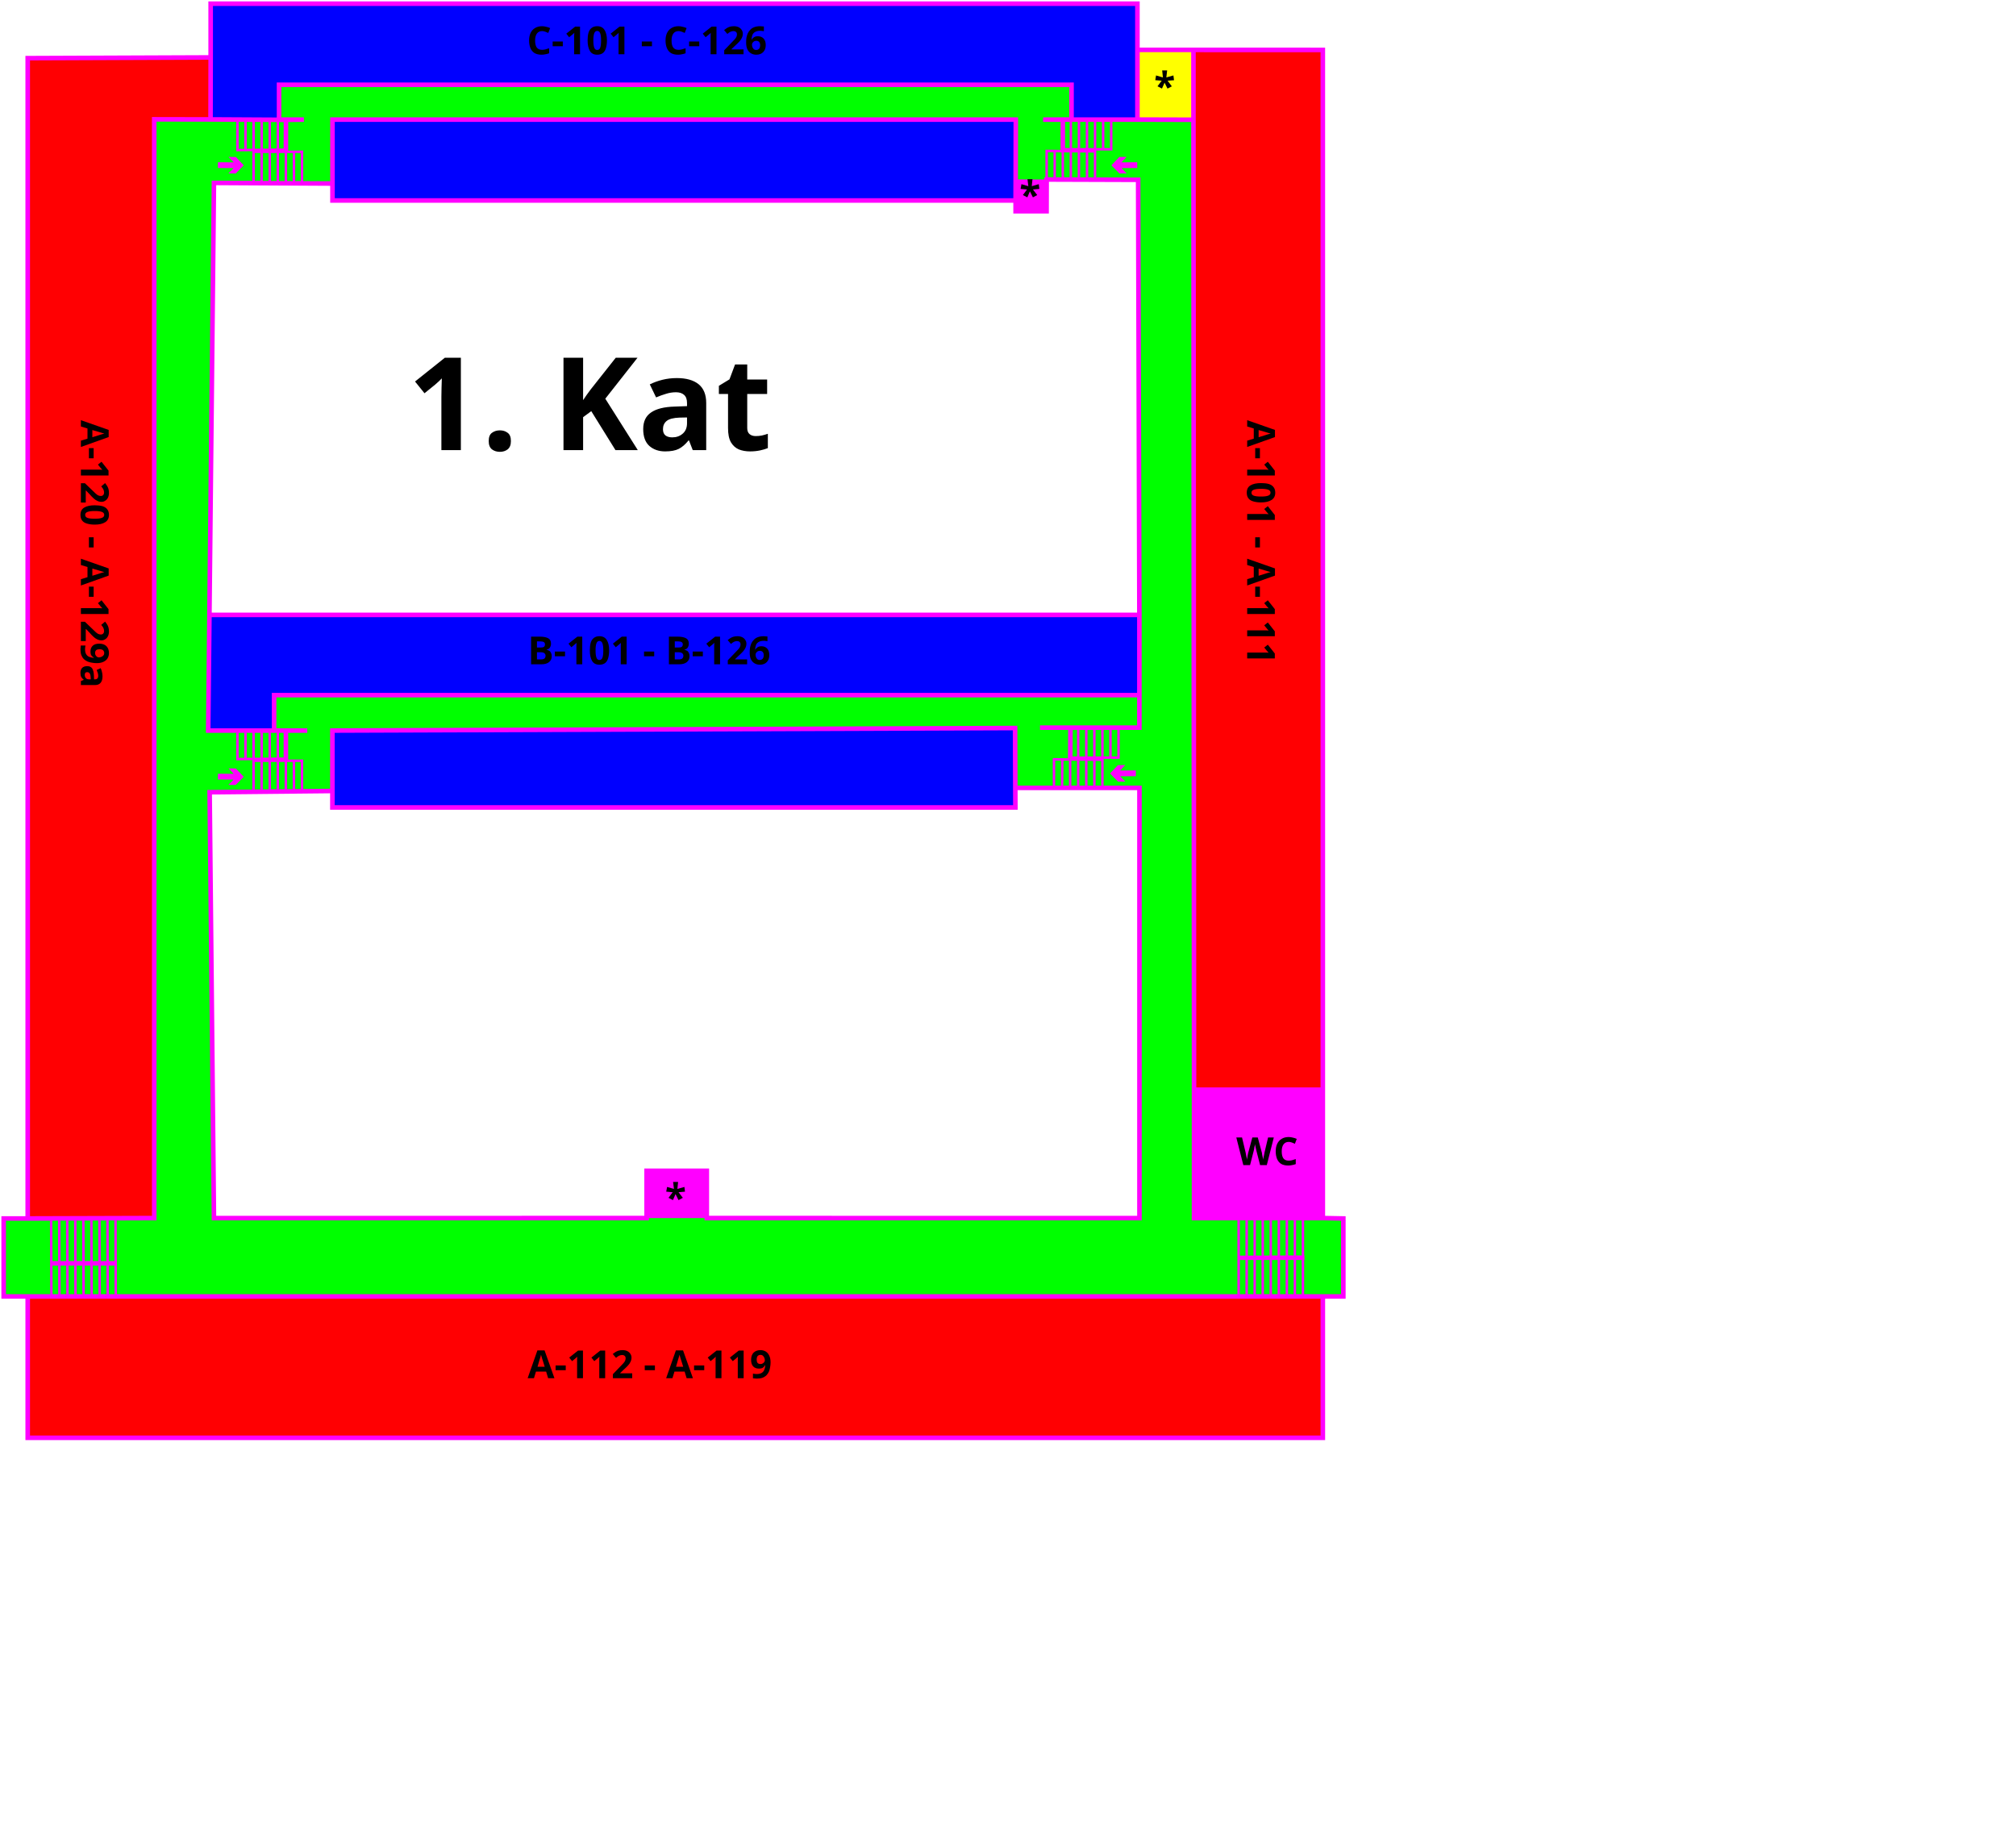
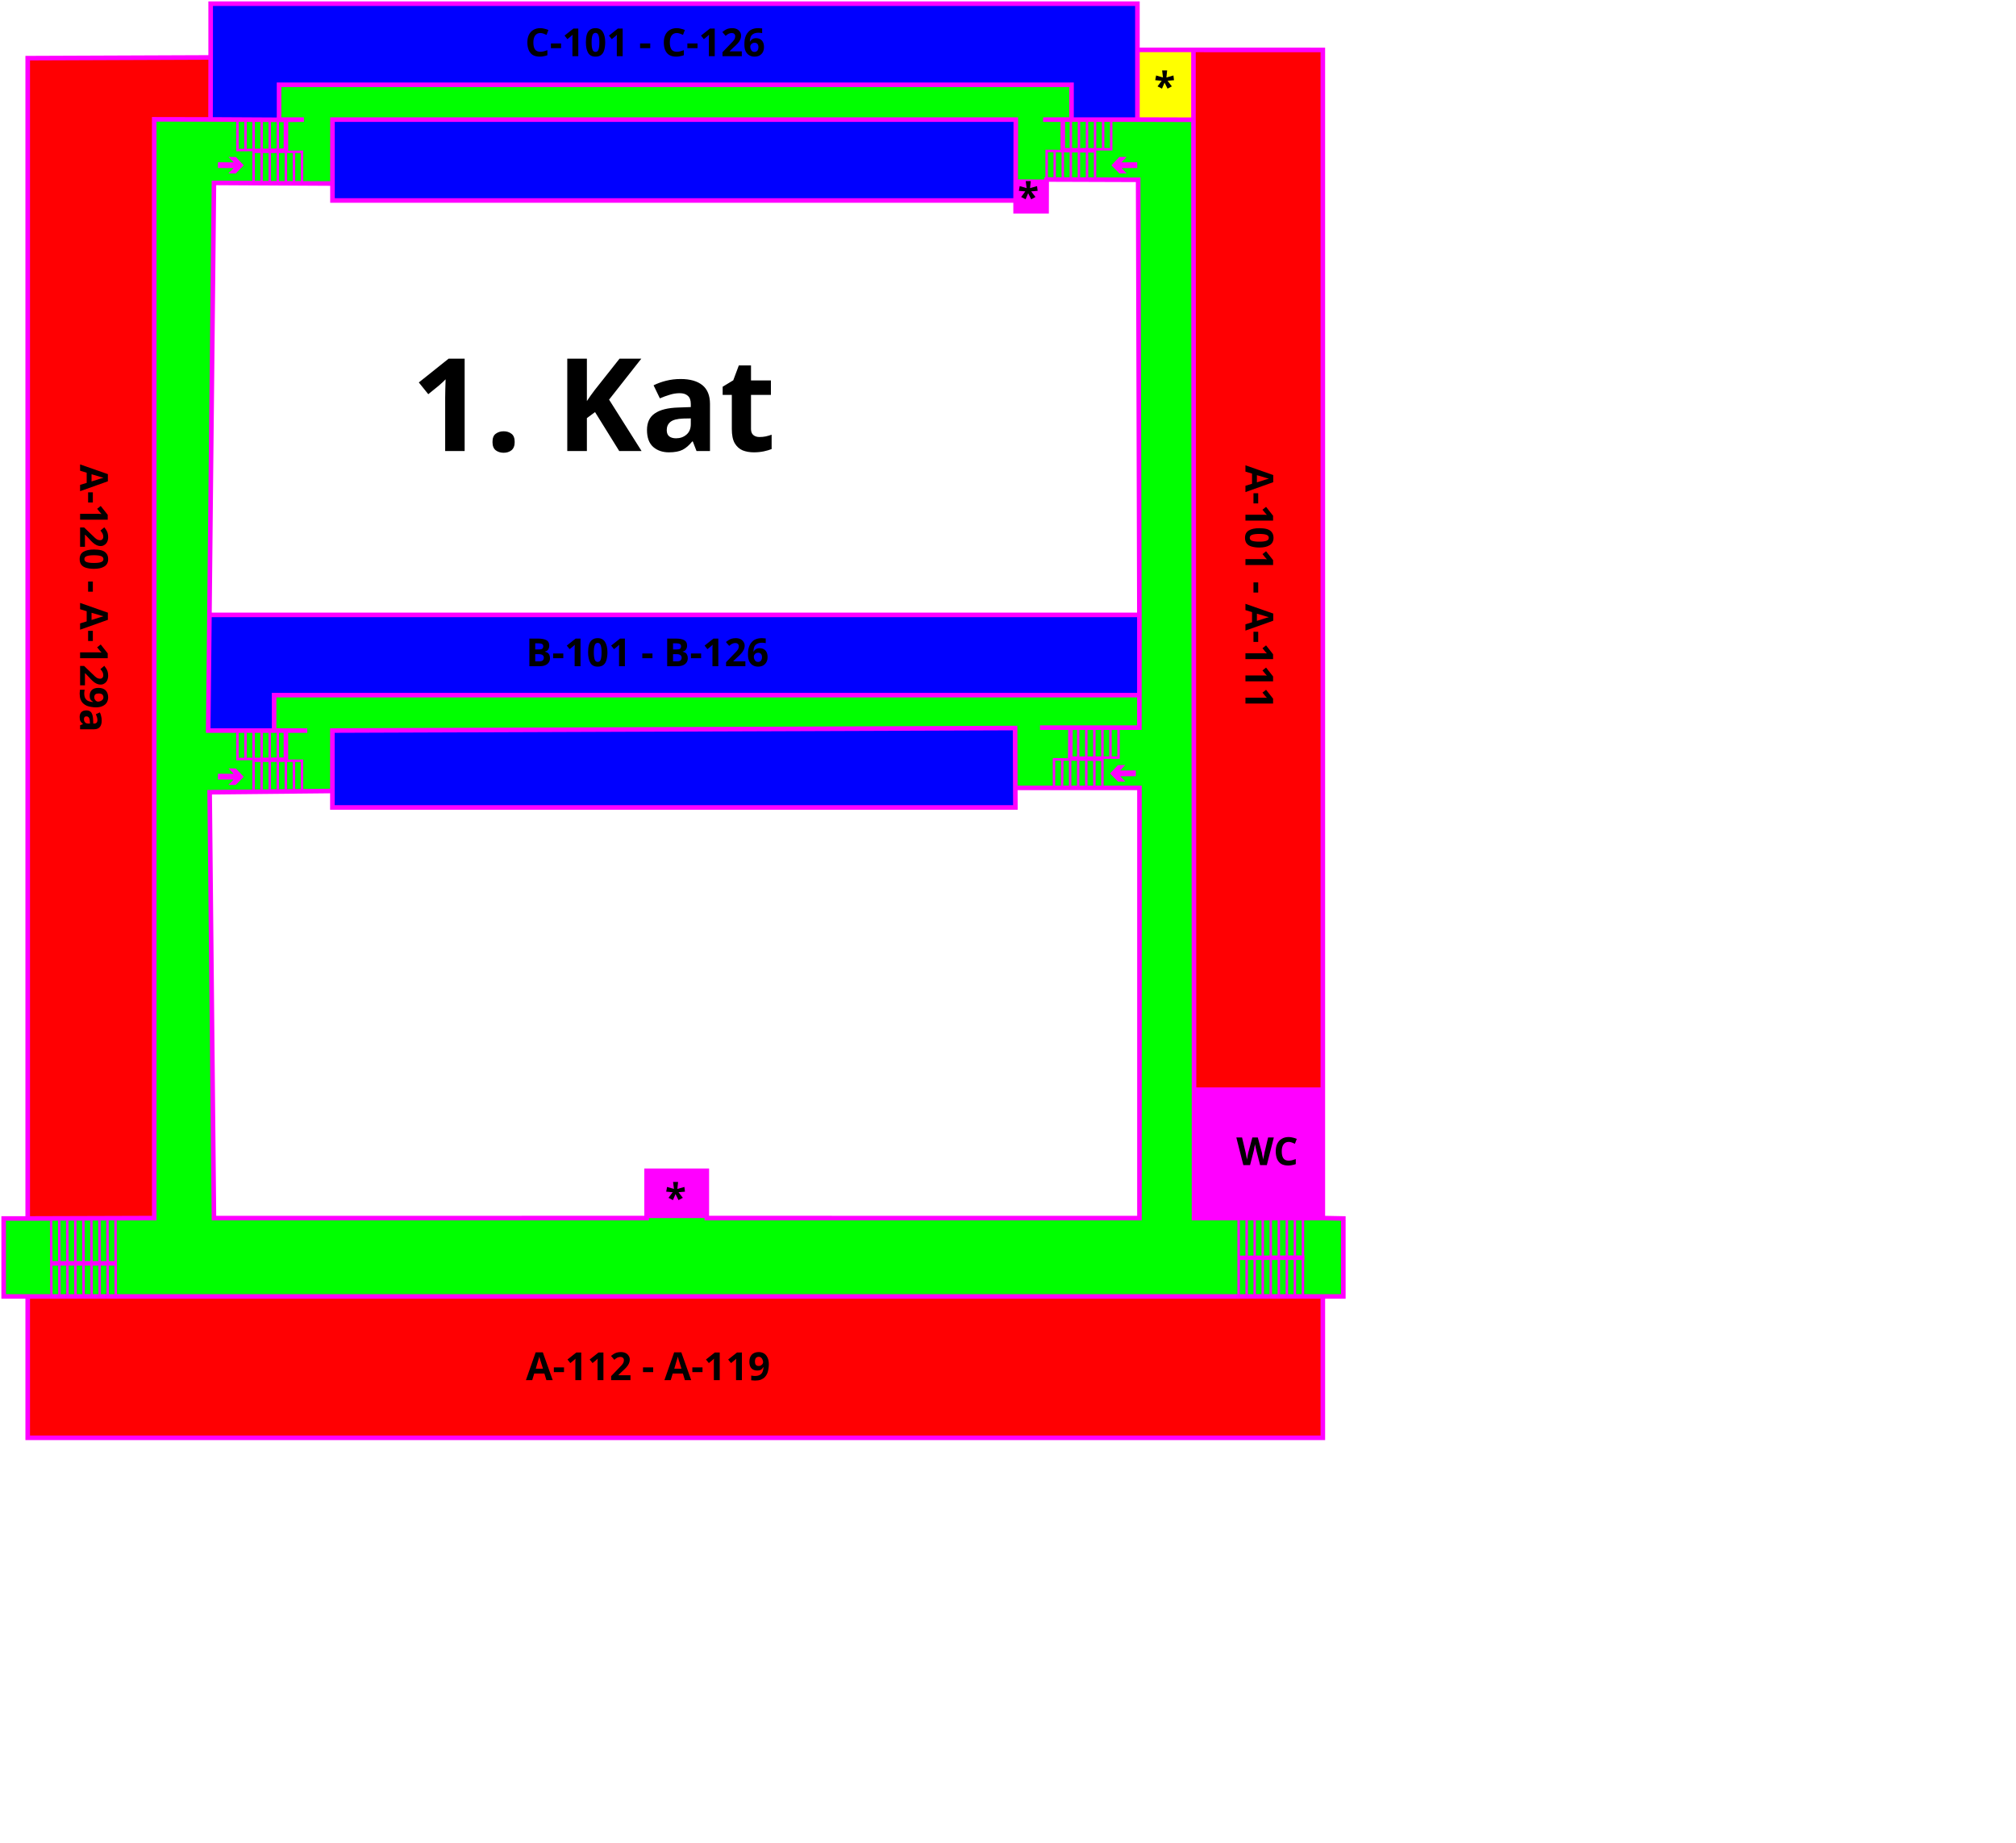
<svg xmlns="http://www.w3.org/2000/svg" width="220mm" height="201mm" viewBox="0 0 220 201" version="1.1" id="svg5" xml:space="preserve">
  <defs id="defs2">
    <symbol id="LeftArrow">
      <path d="M 9,36 31,14 H 46 L 30,30 H 62 V 42 H 30 L 46,58 H 31 Z" style="stroke:none" id="path137703" />
    </symbol>
  </defs>
  <g id="rooms" style="display:inline" transform="matrix(0.2672234,0,0,0.2672234,41.94234,31.80319)">
    <path id="1-A-3" style="opacity:1;fill:#ff0002;fill-opacity:1;stroke:none;stroke-width:2;stroke-dasharray:none;stroke-opacity:1" d="m -145.224,-95.561 v 0.296 h -0.418 l 1e-5,473.745 51.67,-0.163 V -70.297 l 22.995,0.044 0.049,-25.308 z" />
    <rect style="opacity:1;fill:#ff0002;fill-opacity:1;stroke:none;stroke-width:1.995;stroke-dasharray:none;stroke-opacity:1" id="1-A-2" width="528.892" height="57.882" x="-145.641" y="-468.024" transform="scale(1,-1)" />
    <rect style="display:inline;opacity:1;fill:#ff0002;fill-opacity:1;stroke:none;stroke-width:2;stroke-dasharray:none;stroke-opacity:1" id="1-A-1" width="52.596" height="424.536" x="330.654" y="-98.639" />
    <rect style="opacity:1;fill:#ffff00;fill-opacity:1;stroke:none;stroke-width:2.202;stroke-dasharray:none;stroke-opacity:1" id="1-Croaticum" width="23.12" height="28.527" x="307.534" y="-98.646" />
    <path id="1-C" style="display:inline;opacity:1;fill:#0000ff;fill-opacity:0.998;stroke:none;stroke-width:2;stroke-dasharray:none;stroke-opacity:1" d="M -70.928,117.513 V 70.179 h 49.745 V 37.157 H 257.789 v 33.022 h 49.745 v 47.334 z" transform="scale(1,-1)" />
    <path id="1-B" style="display:inline;opacity:1;fill:#0000ff;fill-opacity:1;stroke:none;stroke-width:2.055;stroke-dasharray:none;stroke-opacity:1" d="m -71.928,132.045 v 47.219 h 50.708 v 31.394 H 257.691 V 178.238 h 50.637 v -46.193 z" />
    <rect style="opacity:1;fill:#ff00ff;fill-opacity:1;stroke:none;stroke-width:2.823;stroke-dasharray:none;stroke-opacity:1" id="1-elevator-1" width="24.582" height="20.801" x="107.097" y="-379.816" transform="scale(1,-1)" />
    <rect style="display:inline;opacity:1;fill:#ff00ff;fill-opacity:1;stroke:none;stroke-width:1.873;stroke-dasharray:none;stroke-opacity:1" id="1-elevator-2" width="15.879" height="13.567" x="-307.833" y="164.802" transform="scale(-1,1)" />
    <rect style="opacity:1;fill:#ff00ff;fill-opacity:1;stroke:none;stroke-width:2.253;stroke-dasharray:none;stroke-opacity:1" id="1-elevator-3" width="12.645" height="14.435" x="257.789" y="-47.211" />
    <rect style="opacity:1;fill:#ff00ff;fill-opacity:1;stroke:none;stroke-width:2.039;stroke-dasharray:none;stroke-opacity:1" id="1-toilet" width="52.597" height="52.417" x="330.654" y="325.897" />
  </g>
  <circle id="image-anchor" style="fill:#000000;stroke:#ff00ff;stroke-width:0.265" cx="74.133" cy="77.133" r="0.001" />
  <path id="hallway" style="display:inline;opacity:1;fill:#00ff00;fill-opacity:1;stroke:none;stroke-width:0.534;stroke-dasharray:none;stroke-opacity:0.083" d="m 30.436,9.251 v 3.799 l 2.709,0.044 -16.33,-0.032 4e-6,119.836 -16.43,0.043 v 8.505 H 146.578 v -8.505 H 130.285 V 13.066 l -13.369,-0.018 V 9.251 h -3.1 z m 5.829,3.799 74.548,-0.002 1.7e-4,6.526 13.373,0.044 v 56.224 h -4.174 -1.38 -88.736 v 3.865 h 3.426 -10.615 l 0.625,-59.752 12.934,0.07 z m 74.522,66.383 v 6.527 h 13.54 V 132.899 H 23.332 L 22.861,86.3 H 36.256 v -6.593 z" />
  <path id="walls" style="display:inline;fill:#ff00ff;fill-opacity:0.001;stroke:#ff00ff;stroke-width:0.5;stroke-linecap:square;stroke-dasharray:none;stroke-opacity:1" d="M 144.356,141.447 H 3.024 M 115.981,16.15 v -3.101 l -2.149,-10e-7 3.1,-0.002 m -6.102,8.826 v 1.171 m -80.917,56.662 1.286,3e-5 8e-6,3.297 -8e-6,-3.297 2.083,-3e-5 m 91.054,-3.905 v 3.59 h -7.523 l -0.025,3.47 0.025,-3.47 h -3.071 m -77.469,8.705 h 74.532 l -0.032,-8.663 -74.5,0.274 z m 0,-1.796 -13.394,0.136 0.47,46.463 47.213,-0.001 v -5.157 h 6.569 v 5.157 l 47.213,0.001 V 85.959 H 110.803 M 36.282,20.025 23.348,19.955 22.855,67.089 m 87.975,-44.044 3.379,-3e-5 0.011,-3.46 9.982,0.033 0.133,47.471 M 36.282,13.05 v 8.824 h 74.548 l 0.022,-8.826 z m -13.427,54.039 -0.133,12.618 h 7.191 v -3.865 h 3.426 90.997 v -8.753 H 22.855 M 130.301,118.891 v 14.007 H 144.356 M 130.239,13.066 130.301,118.891 h 14.055 M 130.239,5.444 v 7.621 l -6.117,-0.018 M 3.024,132.942 16.831,132.899 V 13.018 l 6.145,0.012 0.013,-6.763 -0.013,6.763 8.231,0.044 -0.009,3.487 0.009,-3.487 1.954,-0.025 H 30.452 V 9.251 h 2.709 80.67 3.1 v 3.797 h 7.191 l 1e-5,-7.605 M 3.024,6.346 3.024,132.942 H 0.401 v 8.505 l 2.623,2e-5 v 15.423 H 144.356 V 141.447 h 2.238 v -8.505 l -2.238,-0.044 -8e-4,-127.453 -20.233,-0.002 V 0.401 H 22.989 l 1e-6,5.866 z" />
  <path id="stairs" style="display:inline;fill:#00ff00;fill-opacity:0.001;stroke:#ff00ff;stroke-width:0.267;stroke-linecap:square;stroke-dasharray:none;stroke-opacity:1" d="m 142.215,137.337 h -7.019 m -0.012,-0.21 7.03,-0.022 m -7.045,-4.233 v 8.55 m 0.877,-8.55 v 8.55 m 0.877,-8.55 v 8.55 m 0.877,-8.55 v 8.55 m 0.877,-8.55 v 8.55 m 0.877,-8.55 v 8.55 m 0.877,-8.55 v 8.55 m 0.877,-8.55 v 8.55 m 0.877,-8.55 v 8.55 M 12.627,137.951 H 5.608 m 0,-0.232 h 7.019 m -7.045,-4.801 0.026,8.53 m 0.852,-8.53 0.026,8.53 m 0.852,-8.53 0.026,8.53 m 0.852,-8.53 0.026,8.53 m 0.852,-8.53 0.026,8.53 m 0.852,-8.53 0.026,8.53 m 0.852,-8.53 0.026,8.53 m 0.852,-8.53 0.026,8.53 m 0.852,-8.53 0.026,8.53 M 118.622,19.585 v -3.112 m -1.761,-0.185 V 13.136 m 0.88,3.151 V 13.136 m 0.88,3.151 V 13.136 m 0.88,3.151 V 13.136 m 0.88,3.151 V 13.136 m 0.88,3.151 V 13.136 m -6.163,6.448 v -3.104 m 0.88,3.104 v -3.112 m 0.88,3.112 v -3.112 m 0.88,3.112 v -3.112 m 1.761,0.045 -1e-5,3.067 m -5.282,-7.7e-5 v -3.112 l 5.282,0.045 m -3.521,-3.381 v 3.151 l 5.282,7.5e-5 m -1.835,69.672 v -3.112 m -1.761,-0.185 v -3.151 m 0.88,3.151 v -3.151 m 0.88,3.151 v -3.151 m 0.88,3.151 v -3.151 m 0.88,3.151 v -3.151 m 0.88,3.151 v -3.151 m -6.163,6.448 0.026,-3.104 m 0.854,3.104 v -3.112 m 0.88,3.112 v -3.112 m 0.88,3.112 v -3.112 m 1.761,0.045 -1e-5,3.067 m -5.282,-8e-5 v -3.112 l 5.282,0.045 m -3.521,-3.381 v 3.151 l 5.282,8e-5 M 30.317,13.264 v 3.112 m -1.761,0.185 -0.011,3.374 m 0.892,-3.374 v 3.365 m 0.88,-3.365 v 3.356 m 0.88,-3.356 v 3.347 m 0.88,-3.347 v 3.338 m 0.88,-3.338 v 3.296 m -6.163,-6.593 v 3.112 m 0.88,-3.112 v 3.112 m 0.88,-3.112 v 3.112 m 0.88,-3.112 v 3.112 m 1.761,-0.045 -8e-6,-3.067 m -5.282,7.8e-5 3e-6,3.112 5.282,-0.045 m -3.521,3.613 v -3.383 h 5.282 m -2.641,63.145 v 3.112 m -1.761,0.185 -0.011,3.374 m 0.892,-3.374 v 3.365 m 0.88,-3.365 v 3.356 m 0.88,-3.356 v 3.347 m 0.88,-3.347 v 3.338 m 0.88,-3.338 v 3.296 m -6.163,-6.593 v 3.112 m 0.88,-3.112 v 3.112 m 0.88,-3.112 v 3.112 m 0.88,-3.112 v 3.112 m 1.761,-0.045 -8e-6,-3.067 m -5.282,8e-5 3e-6,3.112 5.282,-0.045 m -3.521,3.613 v -3.383 h 5.282" />
  <path id="arrows-bottom" style="display:none;fill:#ff00ff;fill-opacity:1;stroke:#ff00ff;stroke-width:0.19;stroke-dasharray:none;stroke-opacity:1" d="m 16.764,138.866 -0.531,0.005 -0.77,0.814 0.786,0.798 0.531,-0.005 -0.572,-0.58 1.847,-0.012 -0.004,-0.44 -1.847,0.012 z m 114.285,-0.249 0.531,0.005 0.77,0.814 -0.786,0.798 -0.531,-0.005 0.572,-0.58 -1.847,-0.012 0.004,-0.44 1.847,0.012 z" />
  <path id="arrows-top" style="fill:#ff00ff;fill-opacity:1;stroke:#ff00ff;stroke-width:0.19;stroke-dasharray:none;stroke-opacity:1" d="m 122.717,17.217 -0.531,0.005 -0.77,0.814 0.786,0.798 0.531,-0.005 -0.572,-0.58 1.847,-0.012 -0.004,-0.44 -1.847,0.012 z m -0.148,66.353 -0.531,0.005 -0.77,0.814 0.786,0.798 0.531,-0.005 -0.572,-0.58 1.847,-0.012 -0.004,-0.44 -1.847,0.012 z m -97.404,0.363 0.531,0.005 0.77,0.814 -0.786,0.798 -0.531,-0.005 0.572,-0.58 -1.847,-0.012 0.004,-0.44 1.847,0.012 z m 0,-66.716 0.531,0.005 0.77,0.814 -0.786,0.798 -0.531,-0.005 0.572,-0.58 -1.847,-0.012 0.004,-0.44 1.847,0.012 z" />
-   <g id="map-text" style="fill:#000000;fill-opacity:1;stroke:none">
-     <text xml:space="preserve" style="font-style:normal;font-variant:normal;font-weight:bold;font-stretch:normal;font-size:4.233px;font-family:'Courier Prime';-inkscape-font-specification:'Courier Prime Bold';display:inline;fill:#000000;stroke:none;stroke-width:0.267;fill-opacity:1" x="134.915" y="127.121" id="text398-0">
-       <tspan id="tspan396-62" style="font-style:normal;font-variant:normal;font-weight:bold;font-stretch:normal;font-size:4.233px;font-family:'Courier Prime';-inkscape-font-specification:'Courier Prime Bold';fill:#000000;stroke:none;stroke-width:0.267;fill-opacity:1" x="134.915" y="127.121">WC</tspan>
+   <g id="map-text" style="fill:#000000;fill-opacity:1;stroke:none" transform="translate(-0.1892508,0.2112044)">
+     <text xml:space="preserve" style="font-style:normal;font-variant:normal;font-weight:bold;font-stretch:normal;font-size:4.233px;font-family:'Courier Prime';-inkscape-font-specification:'Courier Prime Bold';display:inline;fill:#000000;fill-opacity:1;stroke:none;stroke-width:0.267" x="135.104" y="126.91" id="text398-0">
+       <tspan id="tspan396-62" style="font-style:normal;font-variant:normal;font-weight:bold;font-stretch:normal;font-size:4.233px;font-family:'Courier Prime';-inkscape-font-specification:'Courier Prime Bold';fill:#000000;fill-opacity:1;stroke:none;stroke-width:0.267" x="135.104" y="126.91">WC</tspan>
    </text>
    <text xml:space="preserve" style="font-style:normal;font-variant:normal;font-weight:bold;font-stretch:normal;font-size:4.233px;font-family:'Courier Prime';-inkscape-font-specification:'Courier Prime Bold';fill:#000000;fill-opacity:1;stroke:none;stroke-width:0.267;stroke-opacity:1" x="57.583" y="72.477" id="text1416">
-       <tspan style="font-size:4.233px;stroke-width:0.267;fill:#000000;fill-opacity:1;stroke:none" x="57.583" y="72.477" id="tspan785">B-101 - B-126</tspan>
+       <tspan style="font-size:4.233px;fill:#000000;fill-opacity:1;stroke:none;stroke-width:0.267" x="57.583" y="72.477" id="tspan785">B-101 - B-126</tspan>
    </text>
    <text xml:space="preserve" style="font-style:normal;font-variant:normal;font-weight:bold;font-stretch:normal;font-size:4.233px;font-family:'Courier Prime';-inkscape-font-specification:'Courier Prime Bold';fill:#000000;fill-opacity:1;stroke:none;stroke-width:0.267;stroke-opacity:1" x="57.583" y="150.366" id="text1416-3">
-       <tspan style="font-size:4.233px;stroke-width:0.267;fill:#000000;fill-opacity:1;stroke:none" x="57.583" y="150.366" id="tspan785-56">A-112 - A-119</tspan>
+       <tspan style="font-size:4.233px;fill:#000000;fill-opacity:1;stroke:none;stroke-width:0.267" x="57.583" y="150.366" id="tspan785-56">A-112 - A-119</tspan>
    </text>
-     <text xml:space="preserve" style="font-style:normal;font-variant:normal;font-weight:bold;font-stretch:normal;font-size:4.233px;font-family:'Courier Prime';-inkscape-font-specification:'Courier Prime Bold';fill:#000000;fill-opacity:1;stroke:none;stroke-width:0.267;stroke-opacity:1" x="45.844" y="-136.098" id="text1416-3-3" transform="rotate(90)">
-       <tspan style="font-size:4.233px;stroke-width:0.267;fill:#000000;fill-opacity:1;stroke:none" x="45.844" y="-136.098" id="tspan785-56-6">A-101 - A-111</tspan>
+     <text xml:space="preserve" style="font-style:normal;font-variant:normal;font-weight:bold;font-stretch:normal;font-size:4.233px;font-family:'Courier Prime';-inkscape-font-specification:'Courier Prime Bold';fill:#000000;fill-opacity:1;stroke:none;stroke-width:0.267;stroke-opacity:1" x="50.554" y="-136.099" id="text1416-3-3" transform="rotate(90)">
+       <tspan style="font-size:4.233px;fill:#000000;fill-opacity:1;stroke:none;stroke-width:0.267" x="50.554" y="-136.099" id="tspan785-56-6">A-101 - A-111</tspan>
    </text>
-     <text xml:space="preserve" style="font-style:normal;font-variant:normal;font-weight:bold;font-stretch:normal;font-size:4.233px;font-family:'Courier Prime';-inkscape-font-specification:'Courier Prime Bold';fill:#000000;fill-opacity:1;stroke:none;stroke-width:0.267;stroke-opacity:1" x="45.844" y="-8.825" id="text1416-3-3-3" transform="rotate(90)">
-       <tspan style="font-size:4.233px;stroke-width:0.267;fill:#000000;fill-opacity:1;stroke:none" x="45.844" y="-8.825" id="tspan785-56-6-6">A-120 - A-129a</tspan>
+     <text xml:space="preserve" style="font-style:normal;font-variant:normal;font-weight:bold;font-stretch:normal;font-size:4.233px;font-family:'Courier Prime';-inkscape-font-specification:'Courier Prime Bold';fill:#000000;fill-opacity:1;stroke:none;stroke-width:0.267;stroke-opacity:1" x="50.456" y="-8.927" id="text1416-3-3-3" transform="rotate(90)">
+       <tspan style="font-size:4.233px;fill:#000000;fill-opacity:1;stroke:none;stroke-width:0.267" x="50.456" y="-8.927" id="tspan785-56-6-6">A-120 - A-129a</tspan>
    </text>
-     <text xml:space="preserve" style="display:inline;font-style:normal;font-variant:normal;font-weight:bold;font-stretch:normal;font-size:15.842px;font-family:'Courier Prime';-inkscape-font-specification:'Courier Prime Bold';fill:#000000;fill-opacity:1;stroke:none;stroke-width:0.999;stroke-opacity:1" x="314.344" y="-78.209" id="text2239" transform="matrix(0.2672234,0,0,0.2672234,41.94234,31.80319)">
-       <tspan id="tspan2237" style="stroke-width:0.999;fill:#000000;fill-opacity:1;stroke:none" x="314.344" y="-78.209">*</tspan>
+     <text xml:space="preserve" style="font-style:normal;font-variant:normal;font-weight:bold;font-stretch:normal;font-size:4.233px;font-family:'Courier Prime';-inkscape-font-specification:'Courier Prime Bold';display:inline;fill:#000000;fill-opacity:1;stroke:none;stroke-width:0.267;stroke-opacity:1" x="126.132" y="10.693" id="text2239">
+       <tspan id="tspan2237" style="fill:#000000;fill-opacity:1;stroke:none;stroke-width:0.267" x="126.132" y="10.693">*</tspan>
    </text>
    <text xml:space="preserve" style="font-style:normal;font-variant:normal;font-weight:bold;font-stretch:normal;font-size:4.233px;font-family:'Courier Prime';-inkscape-font-specification:'Courier Prime Bold';fill:#000000;fill-opacity:1;stroke:none;stroke-width:0.267;stroke-opacity:1" x="57.49" y="5.921" id="text1416-7">
-       <tspan style="font-size:4.233px;stroke-width:0.267;fill:#000000;fill-opacity:1;stroke:none" x="57.49" y="5.921" id="tspan785-5">C-101 - C-126</tspan>
+       <tspan style="font-size:4.233px;fill:#000000;fill-opacity:1;stroke:none;stroke-width:0.267" x="57.49" y="5.921" id="tspan785-5">C-101 - C-126</tspan>
    </text>
-     <text xml:space="preserve" style="font-style:normal;font-variant:normal;font-weight:bold;font-stretch:normal;font-size:14.111px;font-family:'Courier Prime';-inkscape-font-specification:'Courier Prime Bold';fill:#000000;fill-opacity:1;stroke:none;stroke-width:0.267;stroke-opacity:1" x="73.528" y="49.107" id="text2907-3">
-       <tspan id="tspan2905-6" style="font-size:14.111px;text-align:center;text-anchor:middle;stroke-width:0.267;fill:#000000;fill-opacity:1;stroke:none" x="73.528" y="49.107">1. Kat</tspan>
+     <text xml:space="preserve" style="font-style:normal;font-variant:normal;font-weight:bold;font-stretch:normal;font-size:14.111px;font-family:'Courier Prime';-inkscape-font-specification:'Courier Prime Bold';fill:#000000;fill-opacity:1;stroke:none;stroke-width:0.267;stroke-opacity:1" x="74.13" y="49" id="text2907-3">
+       <tspan id="tspan2905-6" style="font-size:14.111px;text-align:center;text-anchor:middle;fill:#000000;fill-opacity:1;stroke:none;stroke-width:0.267" x="74.13" y="49">1. Kat</tspan>
    </text>
    <text xml:space="preserve" style="font-style:normal;font-variant:normal;font-weight:bold;font-stretch:normal;font-size:4.233px;font-family:'Courier Prime';-inkscape-font-specification:'Courier Prime Bold';display:inline;fill:#000000;fill-opacity:1;stroke:none;stroke-width:0.267;stroke-opacity:1" x="111.25" y="22.766" id="text2239-6">
      <tspan id="tspan2237-2" style="fill:#000000;fill-opacity:1;stroke:none;stroke-width:0.267" x="111.25" y="22.766">*</tspan>
    </text>
-     <text xml:space="preserve" style="font-style:normal;font-variant:normal;font-weight:bold;font-stretch:normal;font-size:4.233px;font-family:'Courier Prime';-inkscape-font-specification:'Courier Prime Bold';display:inline;fill:#000000;fill-opacity:1;stroke:none;stroke-width:0.267;stroke-opacity:1" x="72.577" y="132.169" id="text2239-6-9">
-       <tspan id="tspan2237-2-1" style="fill:#000000;fill-opacity:1;stroke:none;stroke-width:0.267" x="72.577" y="132.169">*</tspan>
+     <text xml:space="preserve" style="font-style:normal;font-variant:normal;font-weight:bold;font-stretch:normal;font-size:4.233px;font-family:'Courier Prime';-inkscape-font-specification:'Courier Prime Bold';display:inline;fill:#000000;fill-opacity:1;stroke:none;stroke-width:0.267;stroke-opacity:1" x="72.766" y="131.958" id="text2239-6-9">
+       <tspan id="tspan2237-2-1" style="fill:#000000;fill-opacity:1;stroke:none;stroke-width:0.267" x="72.766" y="131.958">*</tspan>
    </text>
  </g>
</svg>
